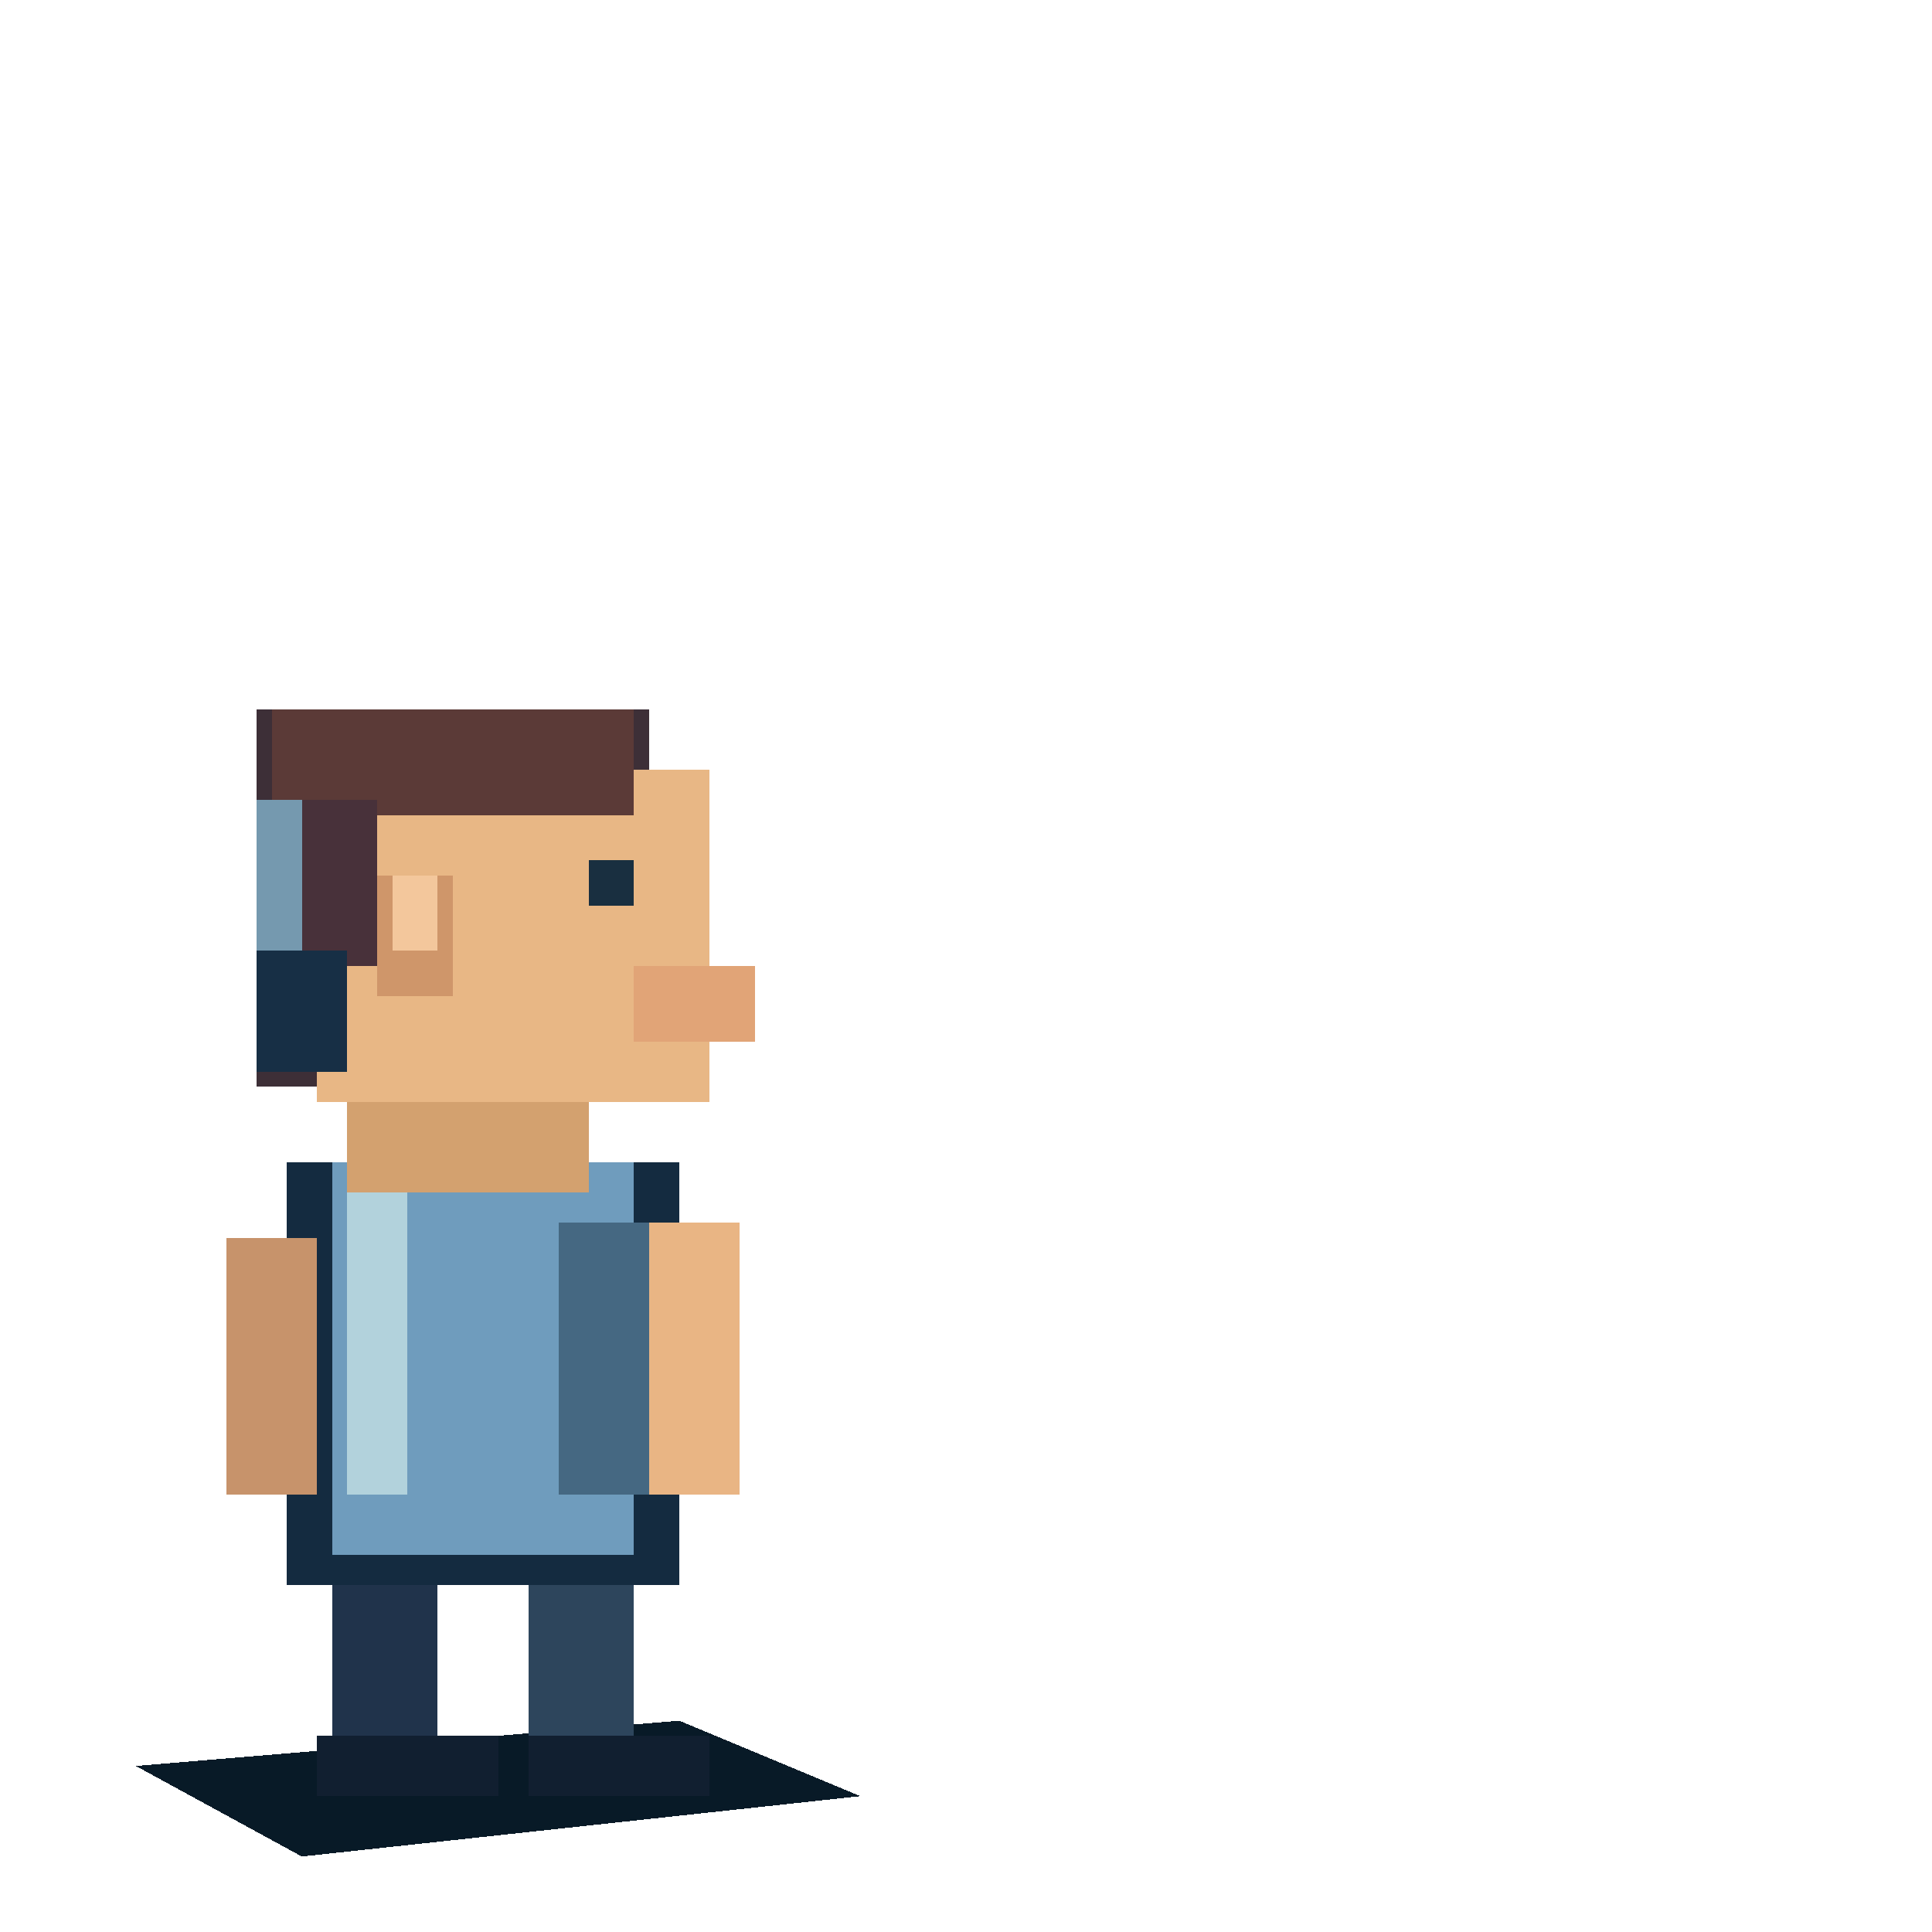
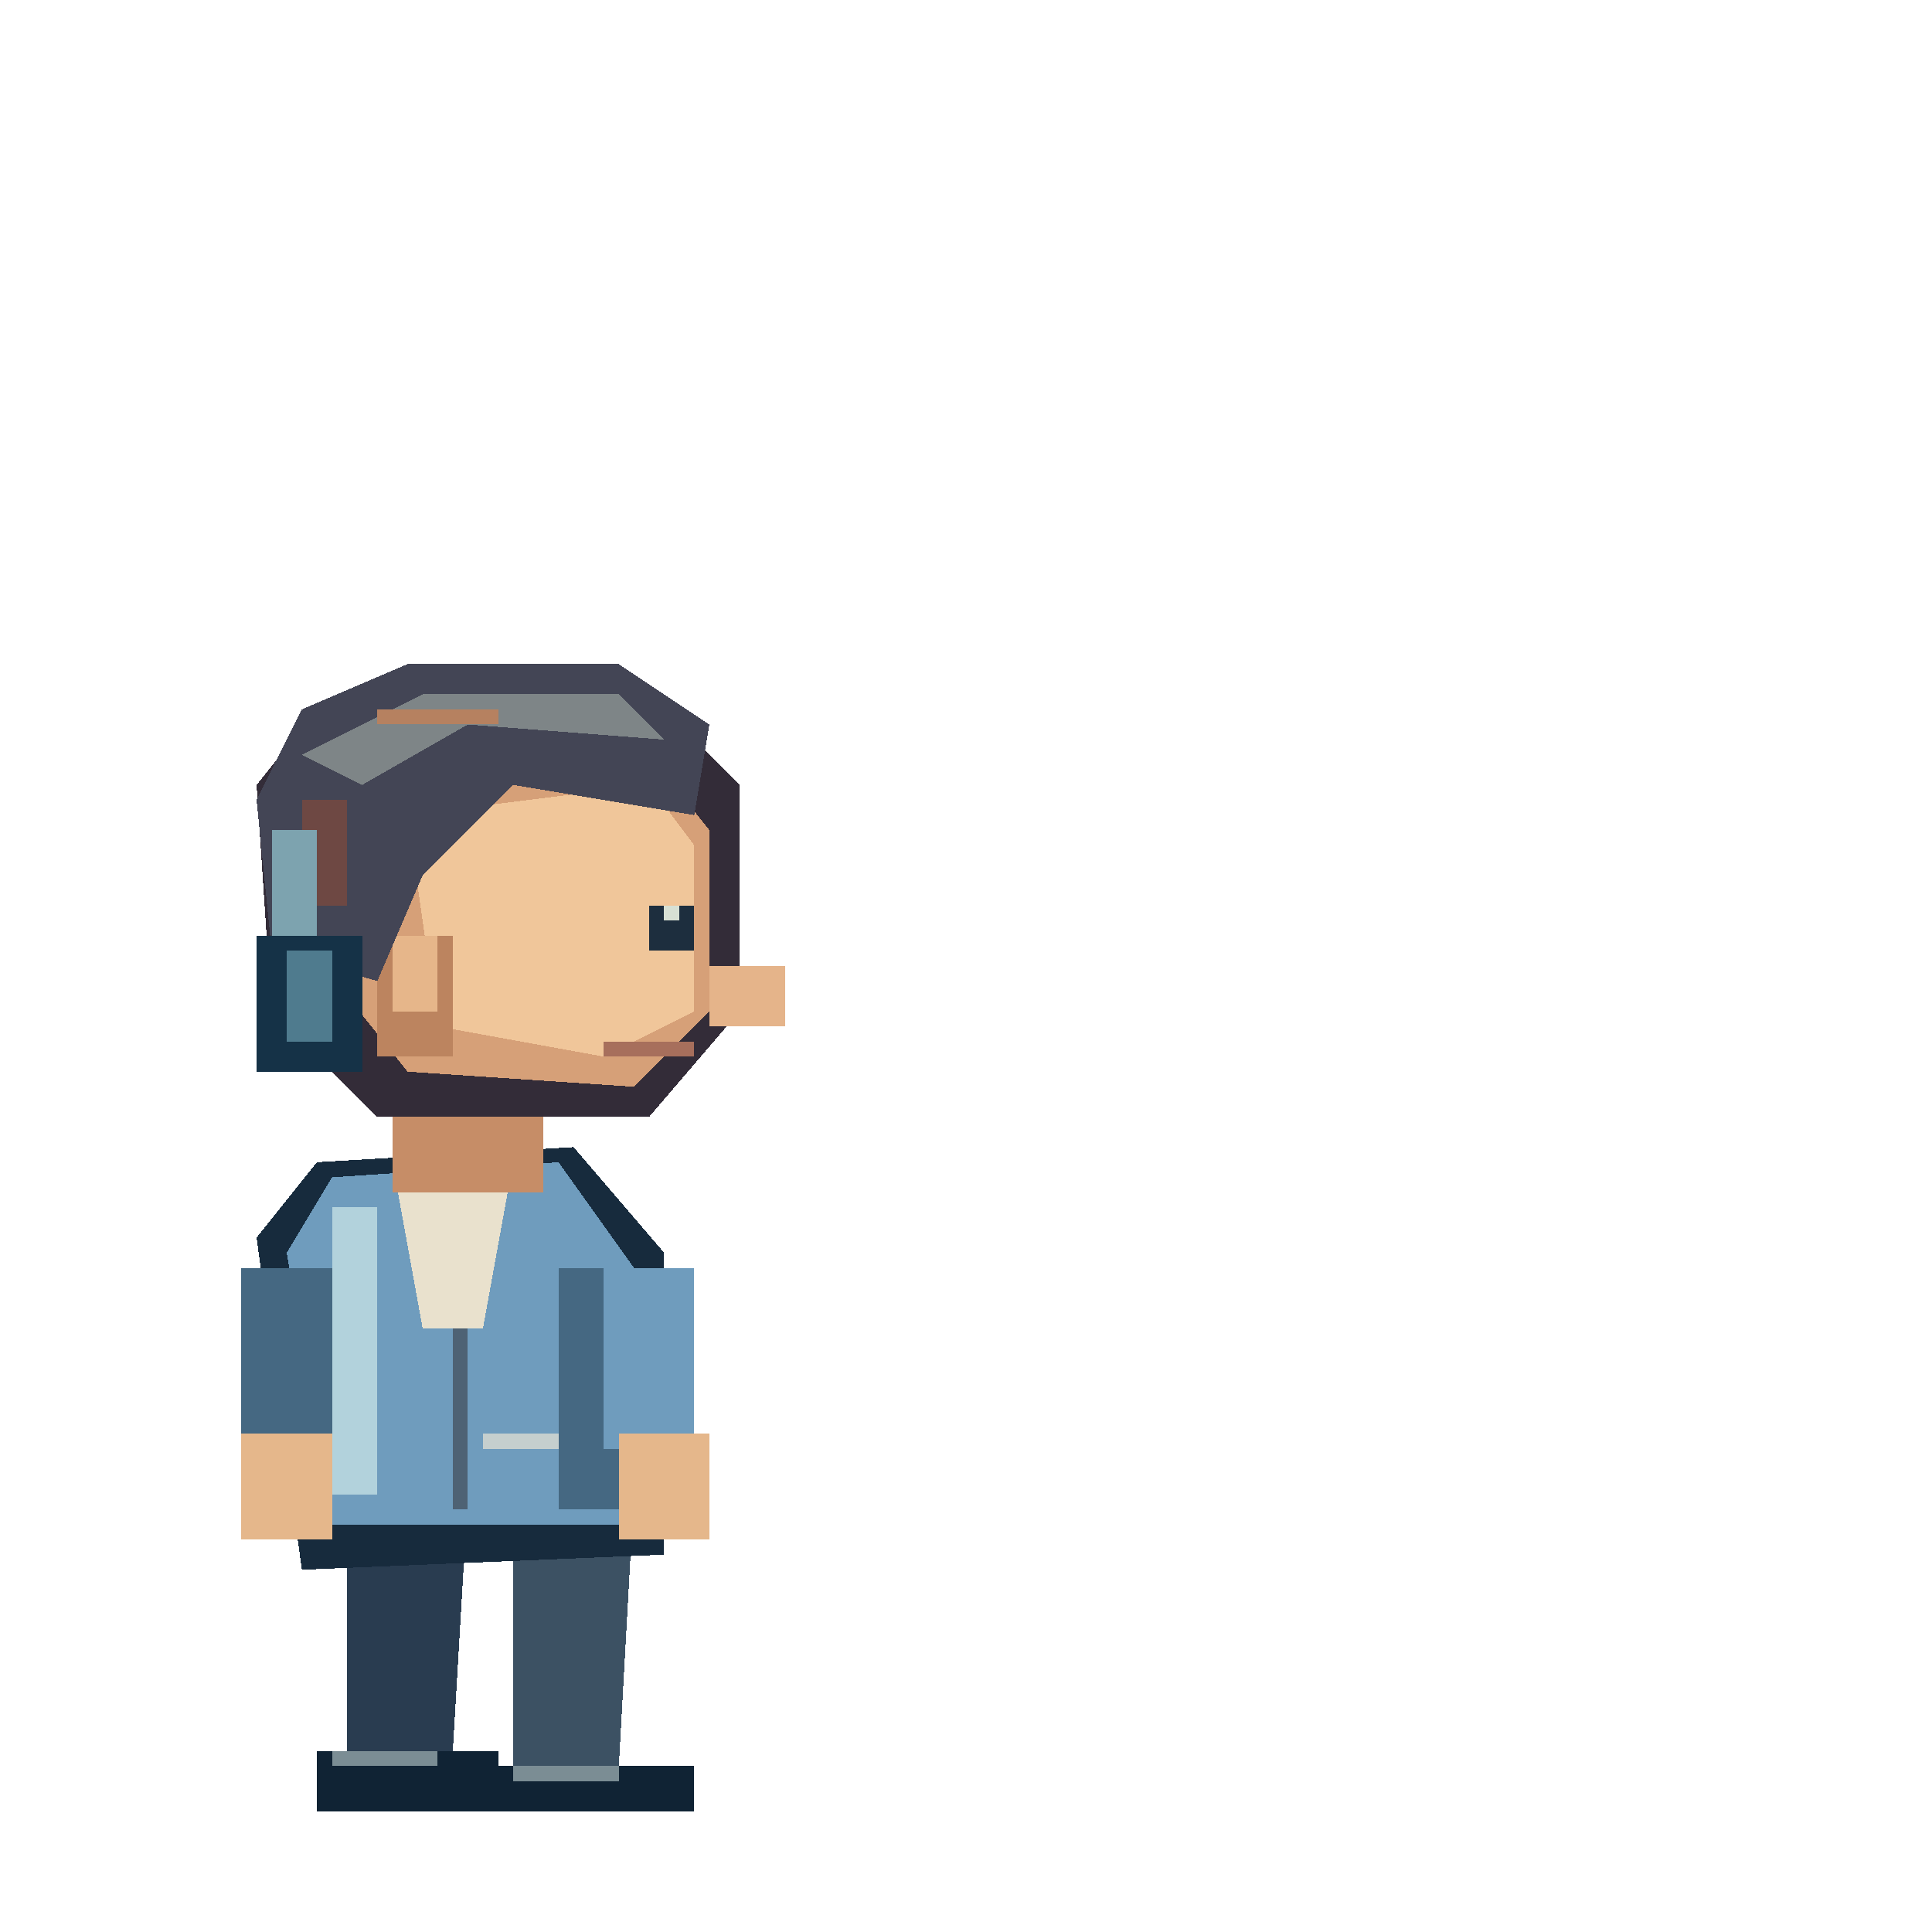
<svg xmlns="http://www.w3.org/2000/svg" width="128" height="128" viewBox="0 0 128 128" shape-rendering="crispEdges">
-   <polygon points="9,117 45,114 57,119 20,123" fill="#081a27" />
-   <rect x="22" y="100" width="7" height="16" fill="#20334b" />
-   <rect x="35" y="100" width="7" height="16" fill="#2d455c" />
-   <rect x="21" y="115" width="12" height="4" fill="#111f30" />
-   <rect x="35" y="115" width="12" height="4" fill="#111f30" />
-   <rect x="19" y="77" width="26" height="28" fill="#142b40" />
-   <rect x="22" y="77" width="20" height="26" fill="#6f9cbd" />
-   <rect x="23" y="79" width="4" height="20" fill="#b2d2dc" />
-   <rect x="37" y="81" width="6" height="18" fill="#456882" />
-   <rect x="23" y="69" width="16" height="10" fill="#d3a16f" />
-   <rect x="17" y="47" width="26" height="25" fill="#3d2f37" />
-   <rect x="21" y="51" width="26" height="22" fill="#e8b785" />
-   <rect x="18" y="47" width="24" height="7" fill="#5b3a37" />
-   <rect x="18" y="53" width="7" height="11" fill="#48313a" />
-   <rect x="39" y="57" width="3" height="3" fill="#192f40" />
-   <rect x="42" y="64" width="8" height="5" fill="#e1a477" />
-   <rect x="25" y="58" width="5" height="8" fill="#cf966a" />
-   <rect x="26" y="58" width="3" height="5" fill="#f3c79c" />
-   <rect x="17" y="53" width="3" height="16" fill="#7599af" />
-   <rect x="17" y="63" width="6" height="8" fill="#172f45" />
-   <rect x="15" y="82" width="6" height="17" fill="#c7936b" />
-   <rect x="43" y="81" width="6" height="18" fill="#e9b584" />
+   <polygon points="23,99 31,99 30,116 23,116" fill="#293c50" />
+   <polygon points="34,99 42,99 41,117 34,117" fill="#3c5163" />
+   <rect x="21" y="116" width="12" height="4" fill="#102334" />
+   <rect x="33" y="117" width="13" height="3" fill="#102334" />
+   <rect x="22" y="116" width="7" height="1" fill="#7b8d94" />
+   <rect x="34" y="117" width="7" height="1" fill="#7b8d94" />
+   <polygon points="21,77 38,76 44,83 44,103 20,104 17,82" fill="#172b3d" />
+   <polygon points="22,78 37,77 42,84 41,101 22,101 19,83" fill="#6f9cbd" />
+   <rect x="22" y="80" width="3" height="19" fill="#b2d2dc" />
+   <rect x="37" y="84" width="4" height="16" fill="#456882" />
+   <polygon points="26,77 34,77 32,88 28,88" fill="#e9e1cd" />
+   <rect x="30" y="88" width="1" height="12" fill="#4e6274" />
+   <rect x="32" y="95" width="5" height="1" fill="#c5cfce" />
+   <rect x="26" y="71" width="10" height="8" fill="#c68d67" />
+   <polygon points="17,52 21,47 43,46 49,52 49,67 43,74 25,74 18,67" fill="#332c38" />
+   <polygon points="23,52 43,50 47,55 47,67 42,72 27,71 23,66" fill="#d6a078" />
+   <polygon points="27,54 43,52 46,56 46,67 40,70 29,68" fill="#f0c69a" />
+   <rect x="43" y="60" width="3" height="3" fill="#1d2e3e" />
+   <rect x="44" y="60" width="1" height="1" fill="#d7e0d4" />
+   <rect x="47" y="64" width="5" height="4" fill="#e5b48a" />
+   <rect x="40" y="69" width="6" height="1" fill="#a76f5c" />
+   <rect x="25" y="62" width="5" height="8" fill="#bc845f" />
+   <rect x="26" y="62" width="3" height="5" fill="#e6b68a" />
+   <polygon points="17,53 20,47 27,44 41,44 47,48 46,54 34,52 28,58 25,65 18,63" fill="#434555" />
+   <polygon points="20,50 28,46 41,46 44,49 31,48 24,52" fill="#7e8587" />
+   <rect x="20" y="53" width="3" height="7" fill="#6e4843" />
+   <rect x="25" y="47" width="8" height="1" fill="#b68160" />
+   <rect x="18" y="55" width="3" height="12" fill="#7da3af" />
+   <rect x="17" y="62" width="7" height="9" fill="#153247" />
+   <rect x="19" y="63" width="3" height="6" fill="#4f7b8e" />
+   <rect x="16" y="84" width="6" height="12" fill="#456882" />
+   <rect x="16" y="95" width="6" height="7" fill="#e5b78b" />
+   <rect x="40" y="84" width="6" height="12" fill="#6f9cbd" />
+   <rect x="41" y="95" width="6" height="7" fill="#e5b78b" />
</svg>
